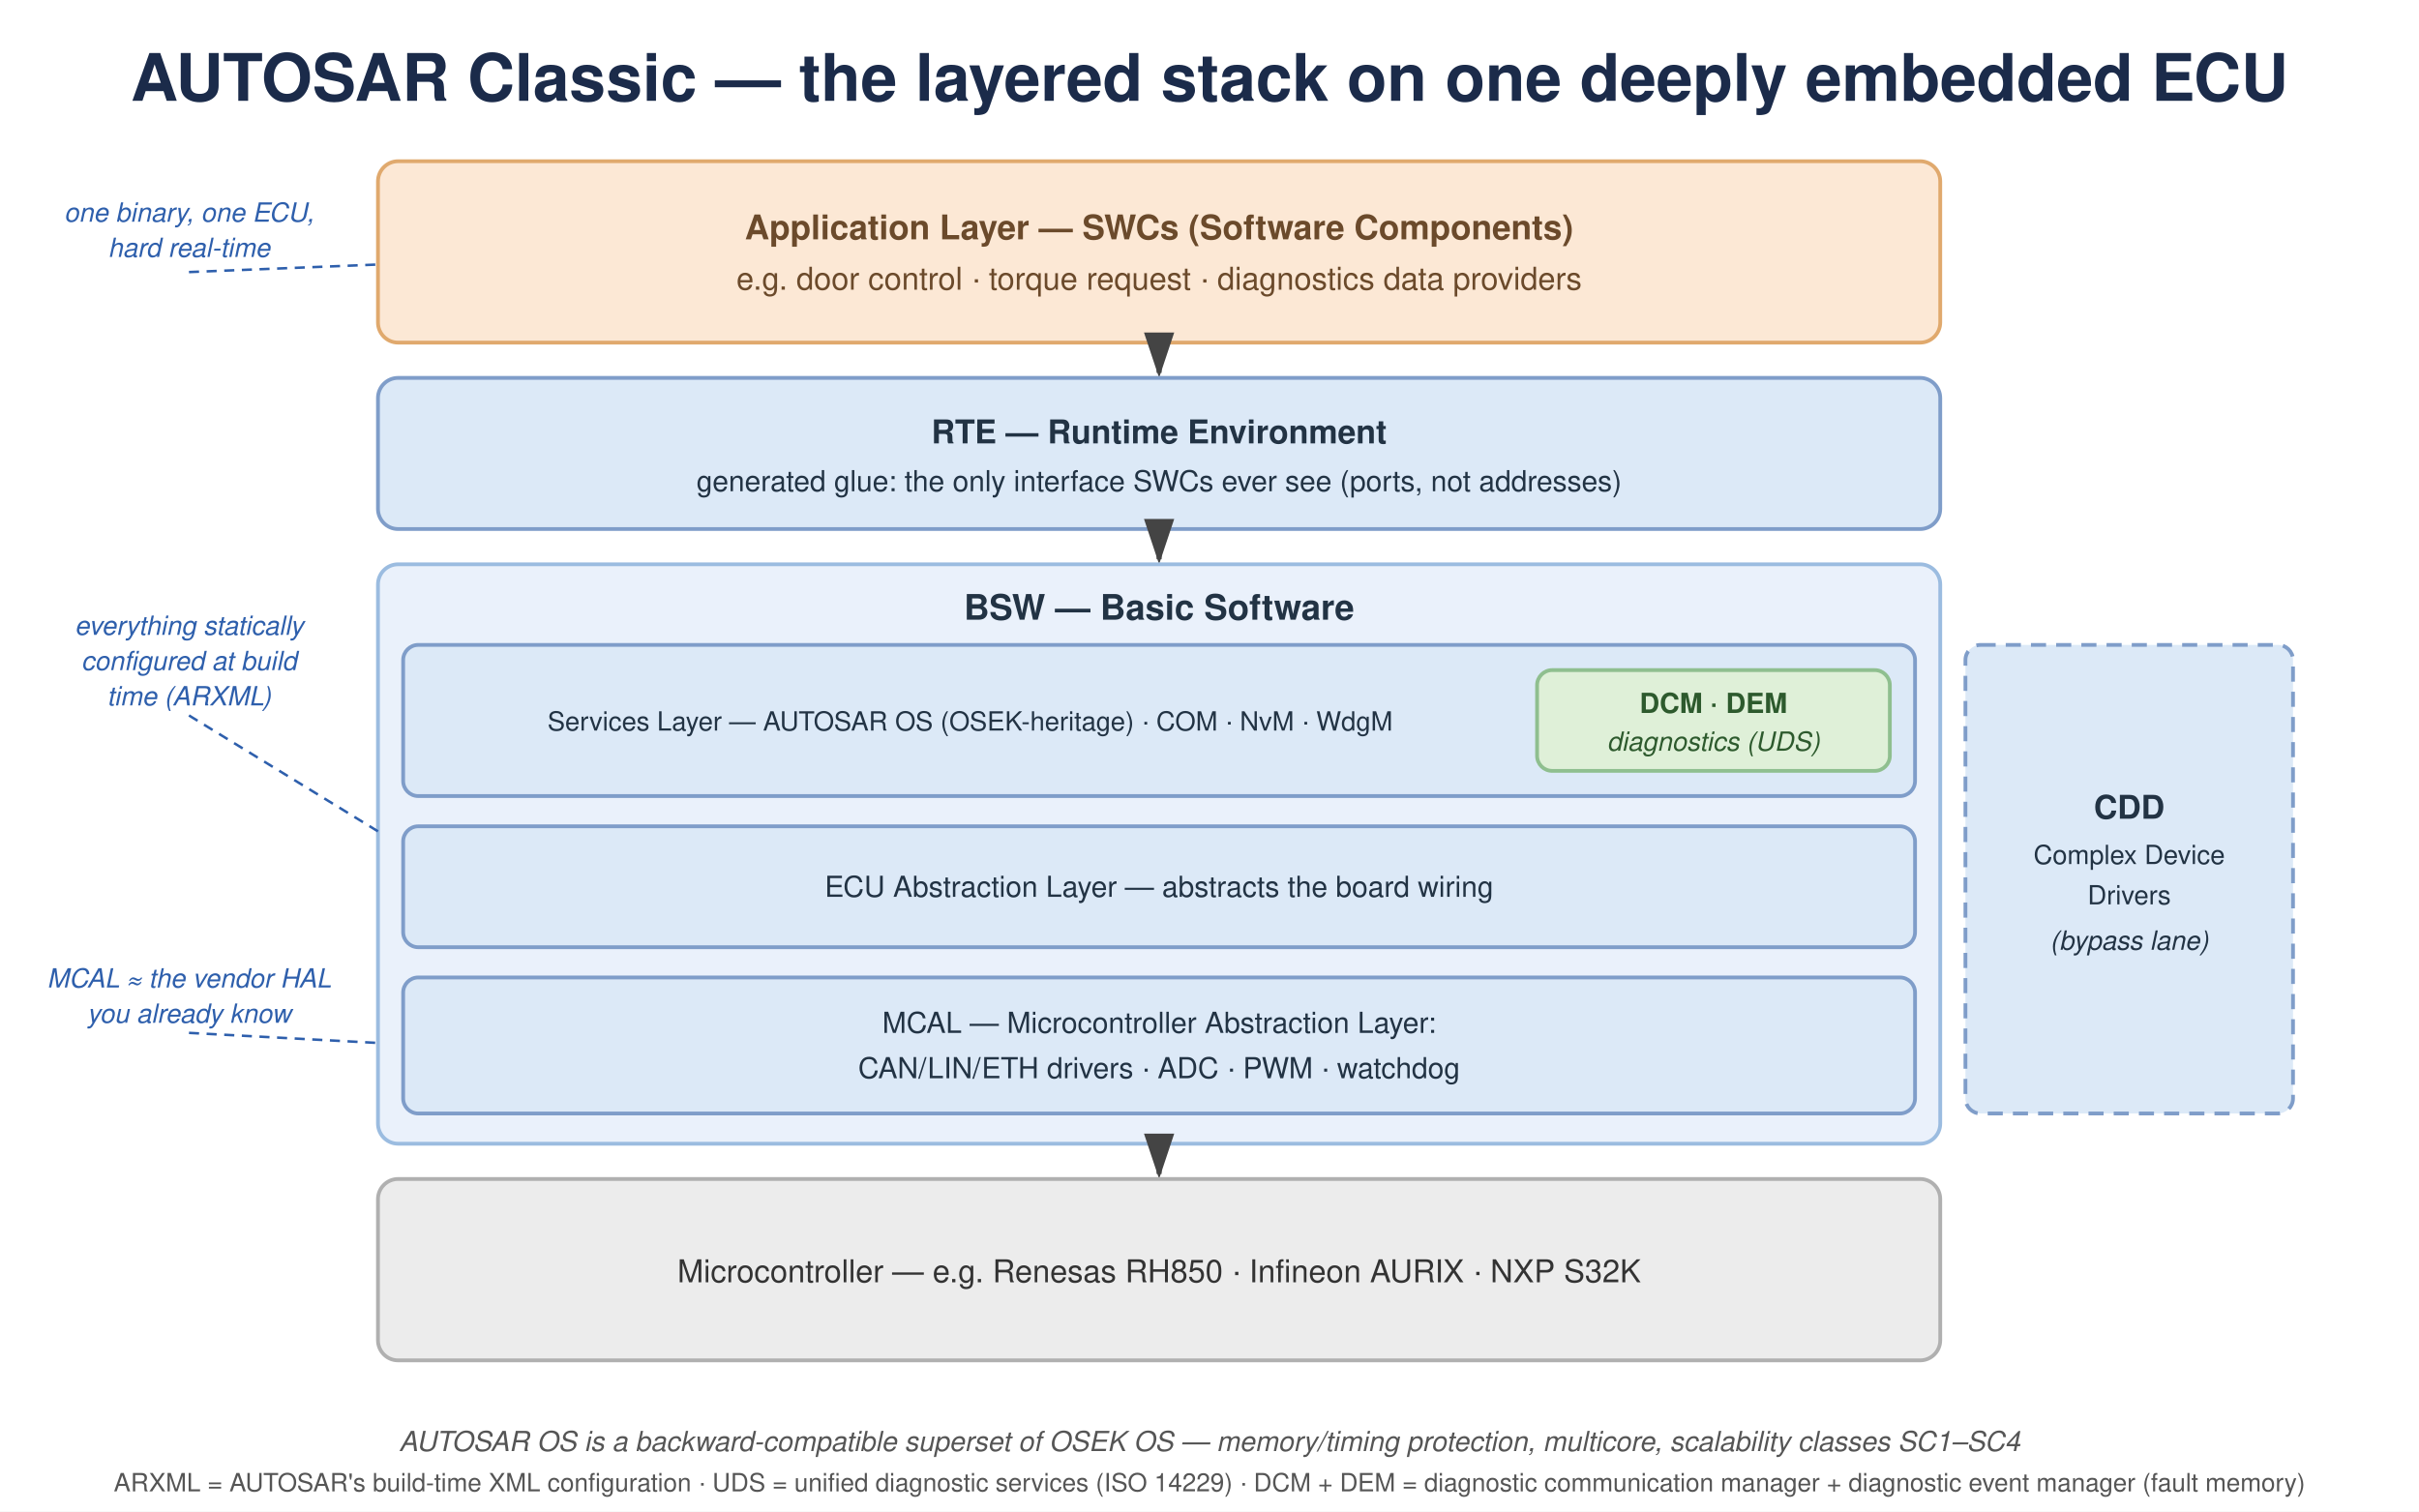
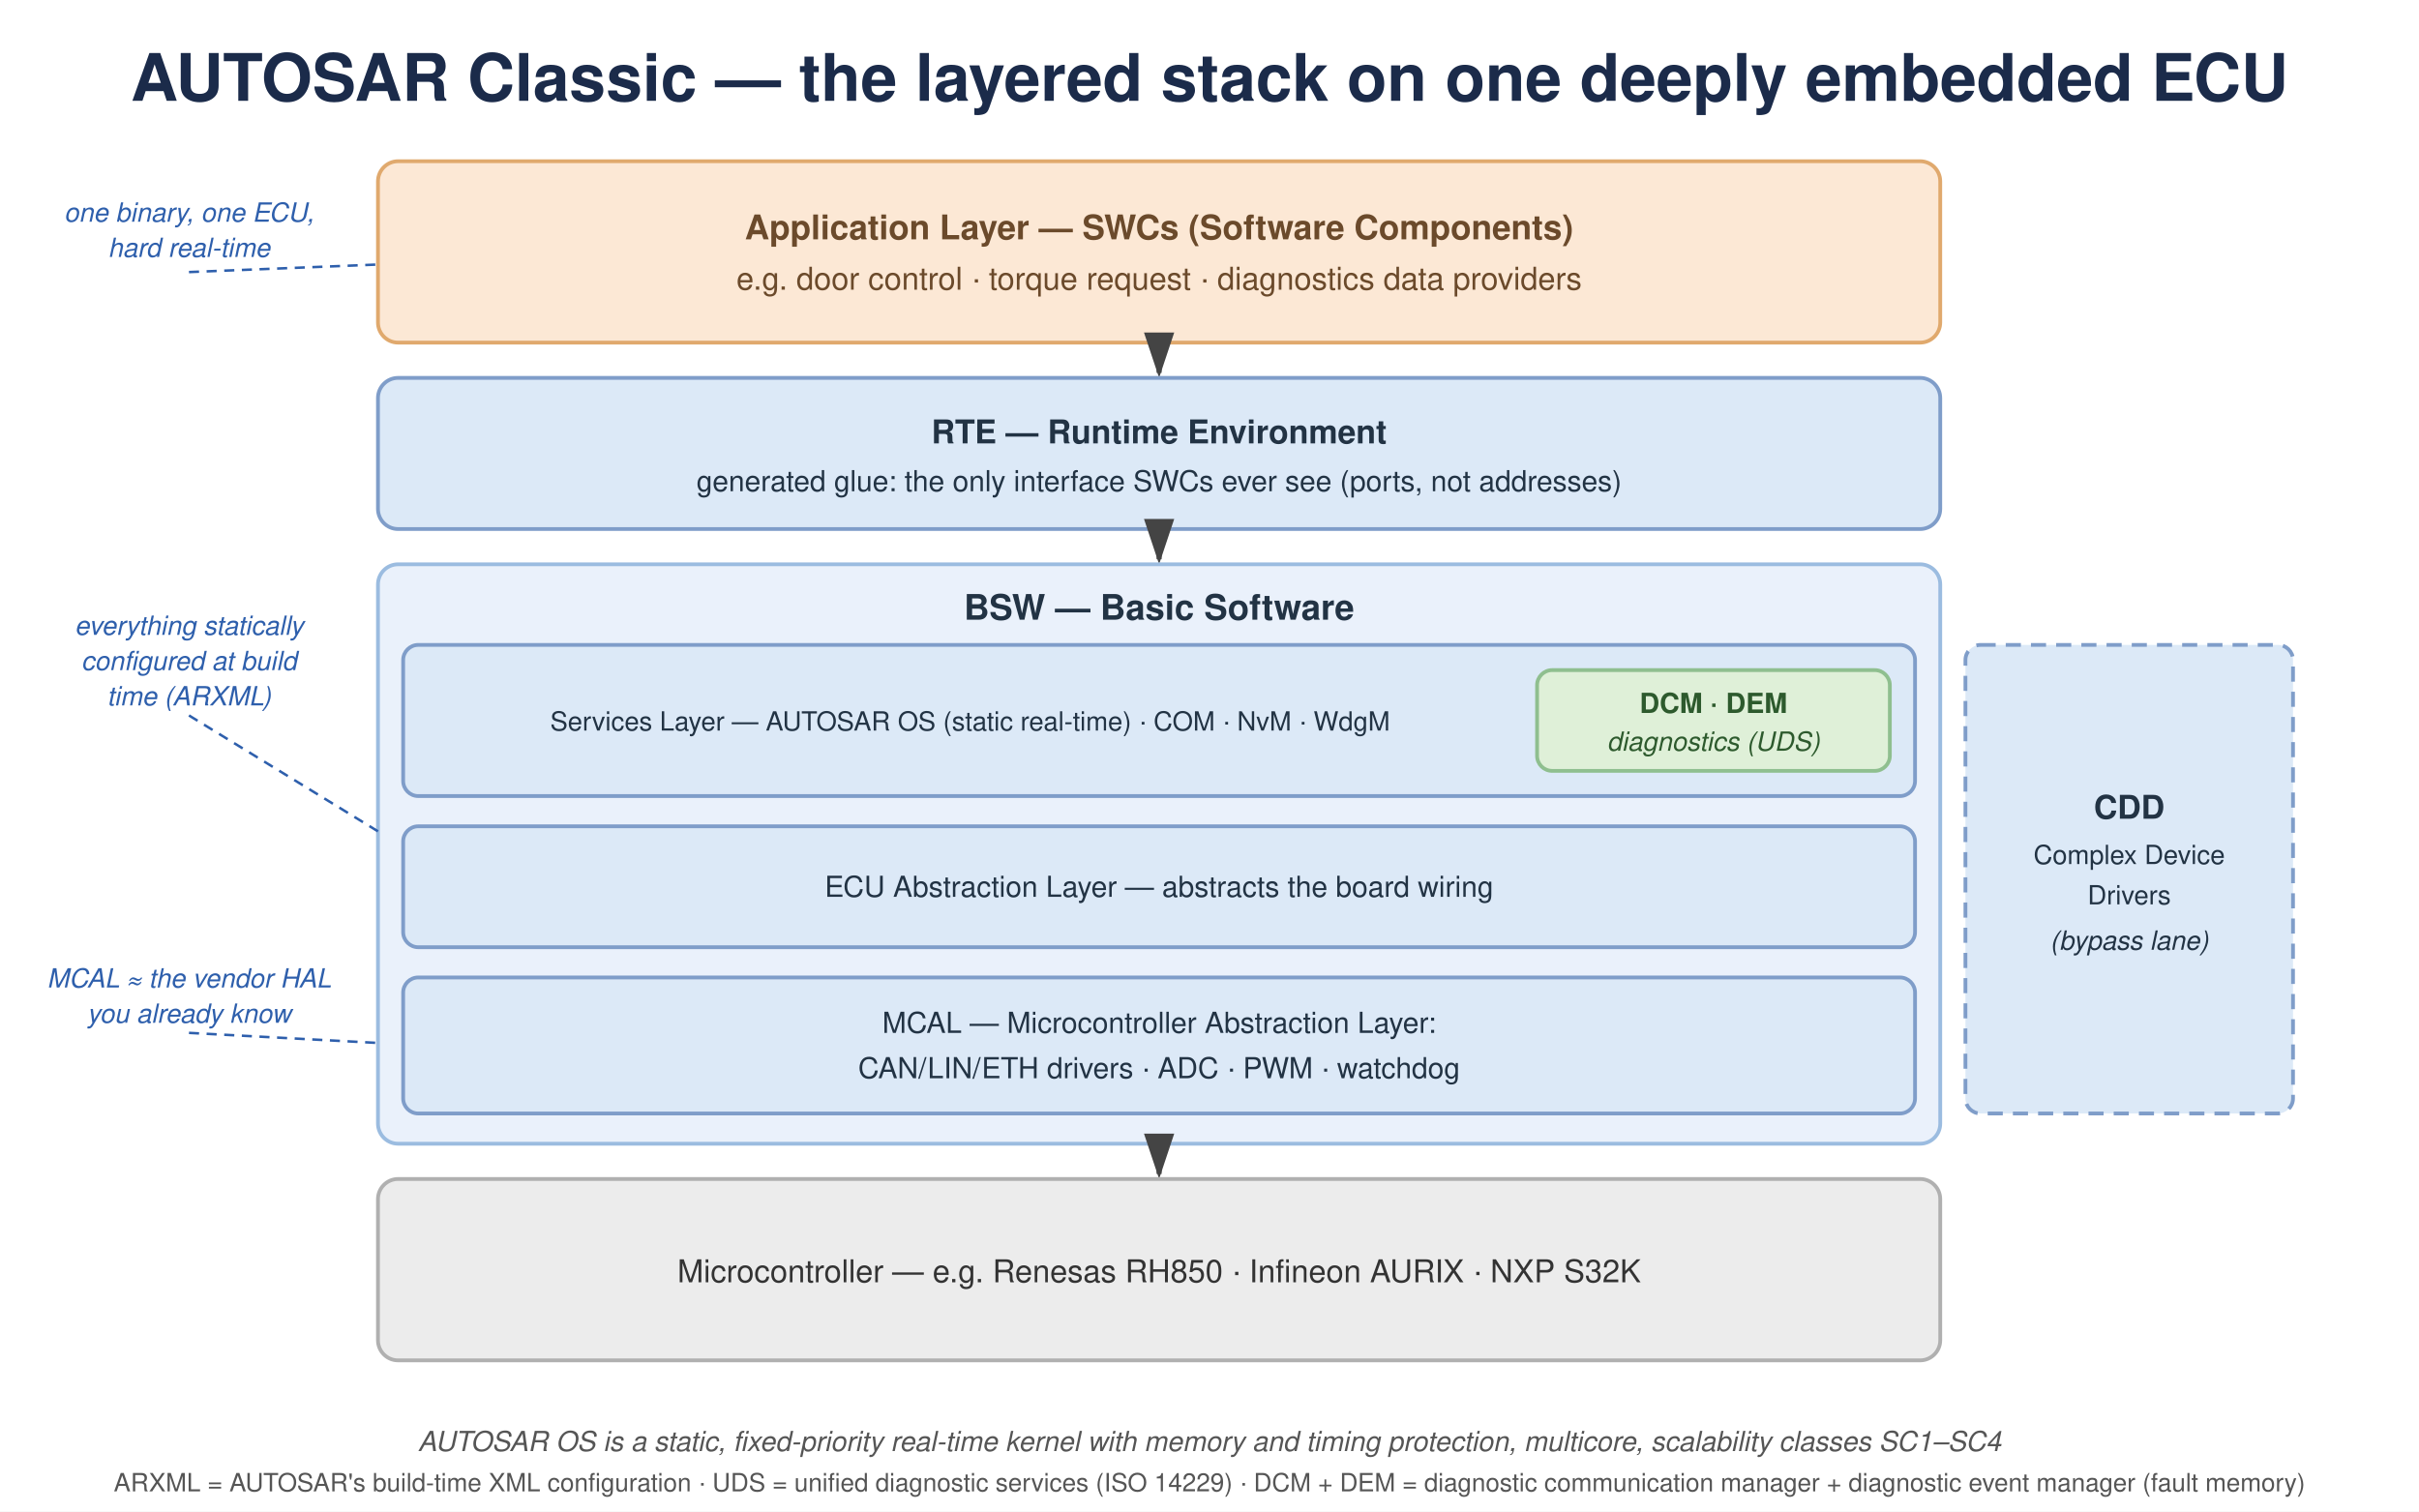
<svg xmlns="http://www.w3.org/2000/svg" viewBox="0 0 960 600" width="960" height="600" font-family="Helvetica, Arial, sans-serif">
  <rect x="0" y="0" width="960" height="600" fill="#ffffff" />
  <defs>
    <marker id="arr" markerWidth="10" markerHeight="10" refX="8" refY="3" orient="auto" markerUnits="strokeWidth">
      <path d="M0,0 L9,3 L0,6 z" fill="#444" />
    </marker>
  </defs>
  <text x="480" y="40" text-anchor="middle" font-size="26" font-weight="700" fill="#1b2b4a">AUTOSAR Classic — the layered stack on one deeply embedded ECU</text>
  <rect x="150" y="64" width="620" height="72" rx="8" fill="#FCE8D5" stroke="#E0A96D" stroke-width="1.5" />
  <text x="460" y="95" text-anchor="middle" font-size="13.5" font-weight="700" fill="#6B4A2B">Application Layer — SWCs (Software Components)</text>
  <text x="460" y="115" text-anchor="middle" font-size="12.5" fill="#6B4A2B">e.g. door control · torque request · diagnostics data providers</text>
  <line x1="460" y1="136" x2="460" y2="148" stroke="#444" stroke-width="2" marker-end="url(#arr)" />
  <rect x="150" y="150" width="620" height="60" rx="8" fill="#DCE9F7" stroke="#7f9dc9" stroke-width="1.5" />
  <text x="460" y="176" text-anchor="middle" font-size="13" font-weight="700" fill="#223344">RTE — Runtime Environment</text>
  <text x="460" y="195" text-anchor="middle" font-size="11.5" fill="#223344">generated glue: the only interface SWCs ever see (ports, not addresses)</text>
  <line x1="460" y1="210" x2="460" y2="222" stroke="#444" stroke-width="2" marker-end="url(#arr)" />
  <rect x="150" y="224" width="620" height="230" rx="8" fill="#EAF1FB" stroke="#9BBCE0" stroke-width="1.5" />
  <text x="460" y="246" text-anchor="middle" font-size="14" font-weight="700" fill="#223344">BSW — Basic Software</text>
  <rect x="160" y="256" width="600" height="60" rx="6" fill="#DCE9F7" stroke="#7f9dc9" stroke-width="1.5" />
-   <text x="385" y="290" text-anchor="middle" font-size="10.5" fill="#223344">Services Layer — AUTOSAR OS (OSEK-heritage) · COM · NvM · WdgM</text>
+   <text x="385" y="290" text-anchor="middle" font-size="10.5" fill="#223344">Services Layer — AUTOSAR OS (static real-time) · COM · NvM · WdgM</text>
  <rect x="610" y="266" width="140" height="40" rx="6" fill="#DFF0D8" stroke="#8FBF8F" stroke-width="1.5" />
  <text x="680" y="283" text-anchor="middle" font-size="11" font-weight="700" fill="#2d5a2d">DCM · DEM</text>
  <text x="680" y="298" text-anchor="middle" font-size="10.5" font-style="italic" fill="#2d5a2d">diagnostics (UDS)</text>
  <rect x="160" y="328" width="600" height="48" rx="6" fill="#DCE9F7" stroke="#7f9dc9" stroke-width="1.5" />
  <text x="460" y="356" text-anchor="middle" font-size="11.5" fill="#223344">ECU Abstraction Layer — abstracts the board wiring</text>
  <rect x="160" y="388" width="600" height="54" rx="6" fill="#DCE9F7" stroke="#7f9dc9" stroke-width="1.5" />
  <text x="460" y="410" text-anchor="middle" font-size="11.5" fill="#223344">MCAL — Microcontroller Abstraction Layer:</text>
  <text x="460" y="428" text-anchor="middle" font-size="11.5" fill="#223344">CAN/LIN/ETH drivers · ADC · PWM · watchdog</text>
  <rect x="780" y="256" width="130" height="186" rx="6" fill="#DCE9F7" stroke="#7f9dc9" stroke-width="1.5" stroke-dasharray="6,4" />
  <text x="845" y="325" text-anchor="middle" font-size="13" font-weight="700" fill="#223344">CDD</text>
  <text x="845" y="343" text-anchor="middle" font-size="10.5" fill="#223344">Complex Device</text>
  <text x="845" y="359" text-anchor="middle" font-size="10.5" fill="#223344">Drivers</text>
  <text x="845" y="377" text-anchor="middle" font-size="10.5" font-style="italic" fill="#223344">(bypass lane)</text>
  <line x1="460" y1="454" x2="460" y2="466" stroke="#444" stroke-width="2" marker-end="url(#arr)" />
  <rect x="150" y="468" width="620" height="72" rx="8" fill="#ECECEC" stroke="#B0B0B0" stroke-width="1.5" />
  <text x="460" y="509" text-anchor="middle" font-size="12.5" fill="#333">Microcontroller — e.g. Renesas RH850 · Infineon AURIX · NXP S32K</text>
  <text x="75" y="88" text-anchor="middle" font-size="10.5" font-style="italic" fill="#2E5FAC">one binary, one ECU,</text>
  <text x="75" y="102" text-anchor="middle" font-size="10.5" font-style="italic" fill="#2E5FAC">hard real-time</text>
  <line x1="75" y1="108" x2="150" y2="105" stroke="#2E5FAC" stroke-width="1" stroke-dasharray="4,3" />
  <text x="75" y="252" text-anchor="middle" font-size="10.5" font-style="italic" fill="#2E5FAC">everything statically</text>
  <text x="75" y="266" text-anchor="middle" font-size="10.5" font-style="italic" fill="#2E5FAC">configured at build</text>
  <text x="75" y="280" text-anchor="middle" font-size="10.5" font-style="italic" fill="#2E5FAC">time (ARXML)</text>
  <line x1="75" y1="284" x2="150" y2="330" stroke="#2E5FAC" stroke-width="1" stroke-dasharray="4,3" />
  <text x="75" y="392" text-anchor="middle" font-size="10.5" font-style="italic" fill="#2E5FAC">MCAL ≈ the vendor HAL</text>
  <text x="75" y="406" text-anchor="middle" font-size="10.5" font-style="italic" fill="#2E5FAC">you already know</text>
  <line x1="75" y1="410" x2="150" y2="414" stroke="#2E5FAC" stroke-width="1" stroke-dasharray="4,3" />
-   <text x="480" y="576" text-anchor="middle" font-size="11" font-style="italic" fill="#555">AUTOSAR OS is a backward-compatible superset of OSEK OS — memory/timing protection, multicore, scalability classes SC1–SC4</text>
+   <text x="480" y="576" text-anchor="middle" font-size="11" font-style="italic" fill="#555">AUTOSAR OS is a static, fixed-priority real-time kernel with memory and timing protection, multicore, scalability classes SC1–SC4</text>
  <text x="480" y="592" text-anchor="middle" font-size="10" fill="#555555">ARXML = AUTOSAR's build-time XML configuration · UDS = unified diagnostic services (ISO 14229) · DCM + DEM = diagnostic communication manager + diagnostic event manager (fault memory)</text>
</svg>
